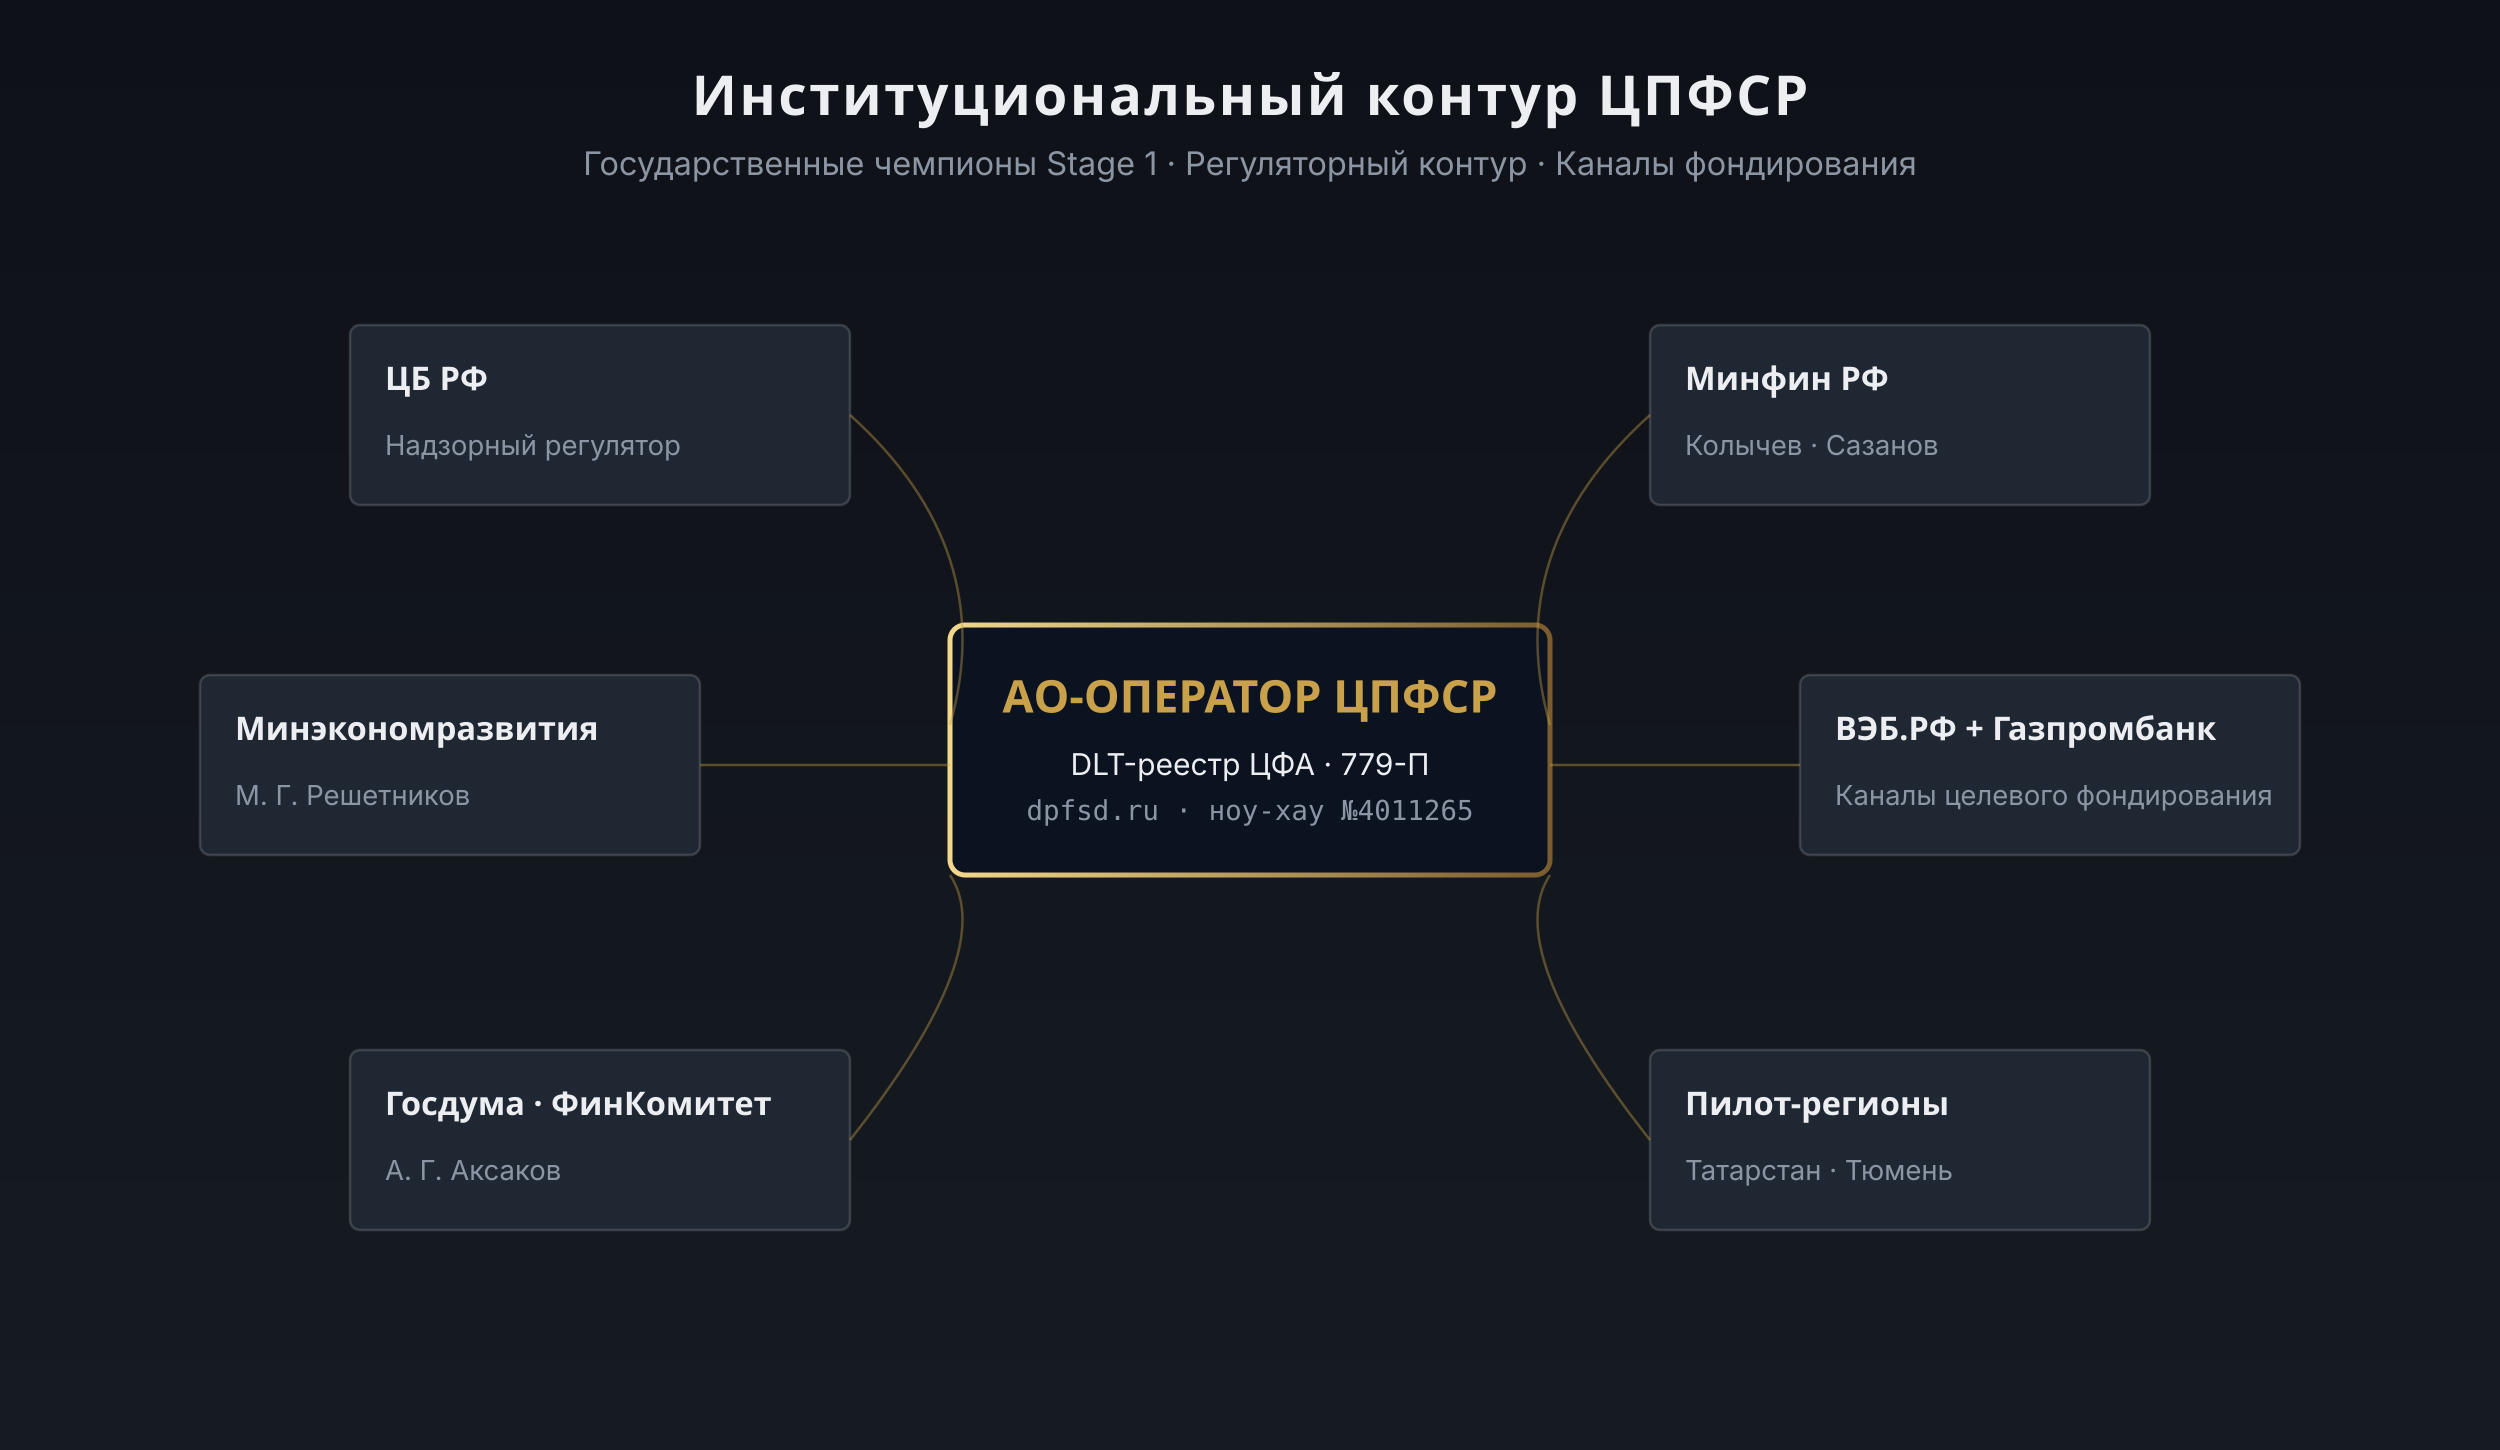
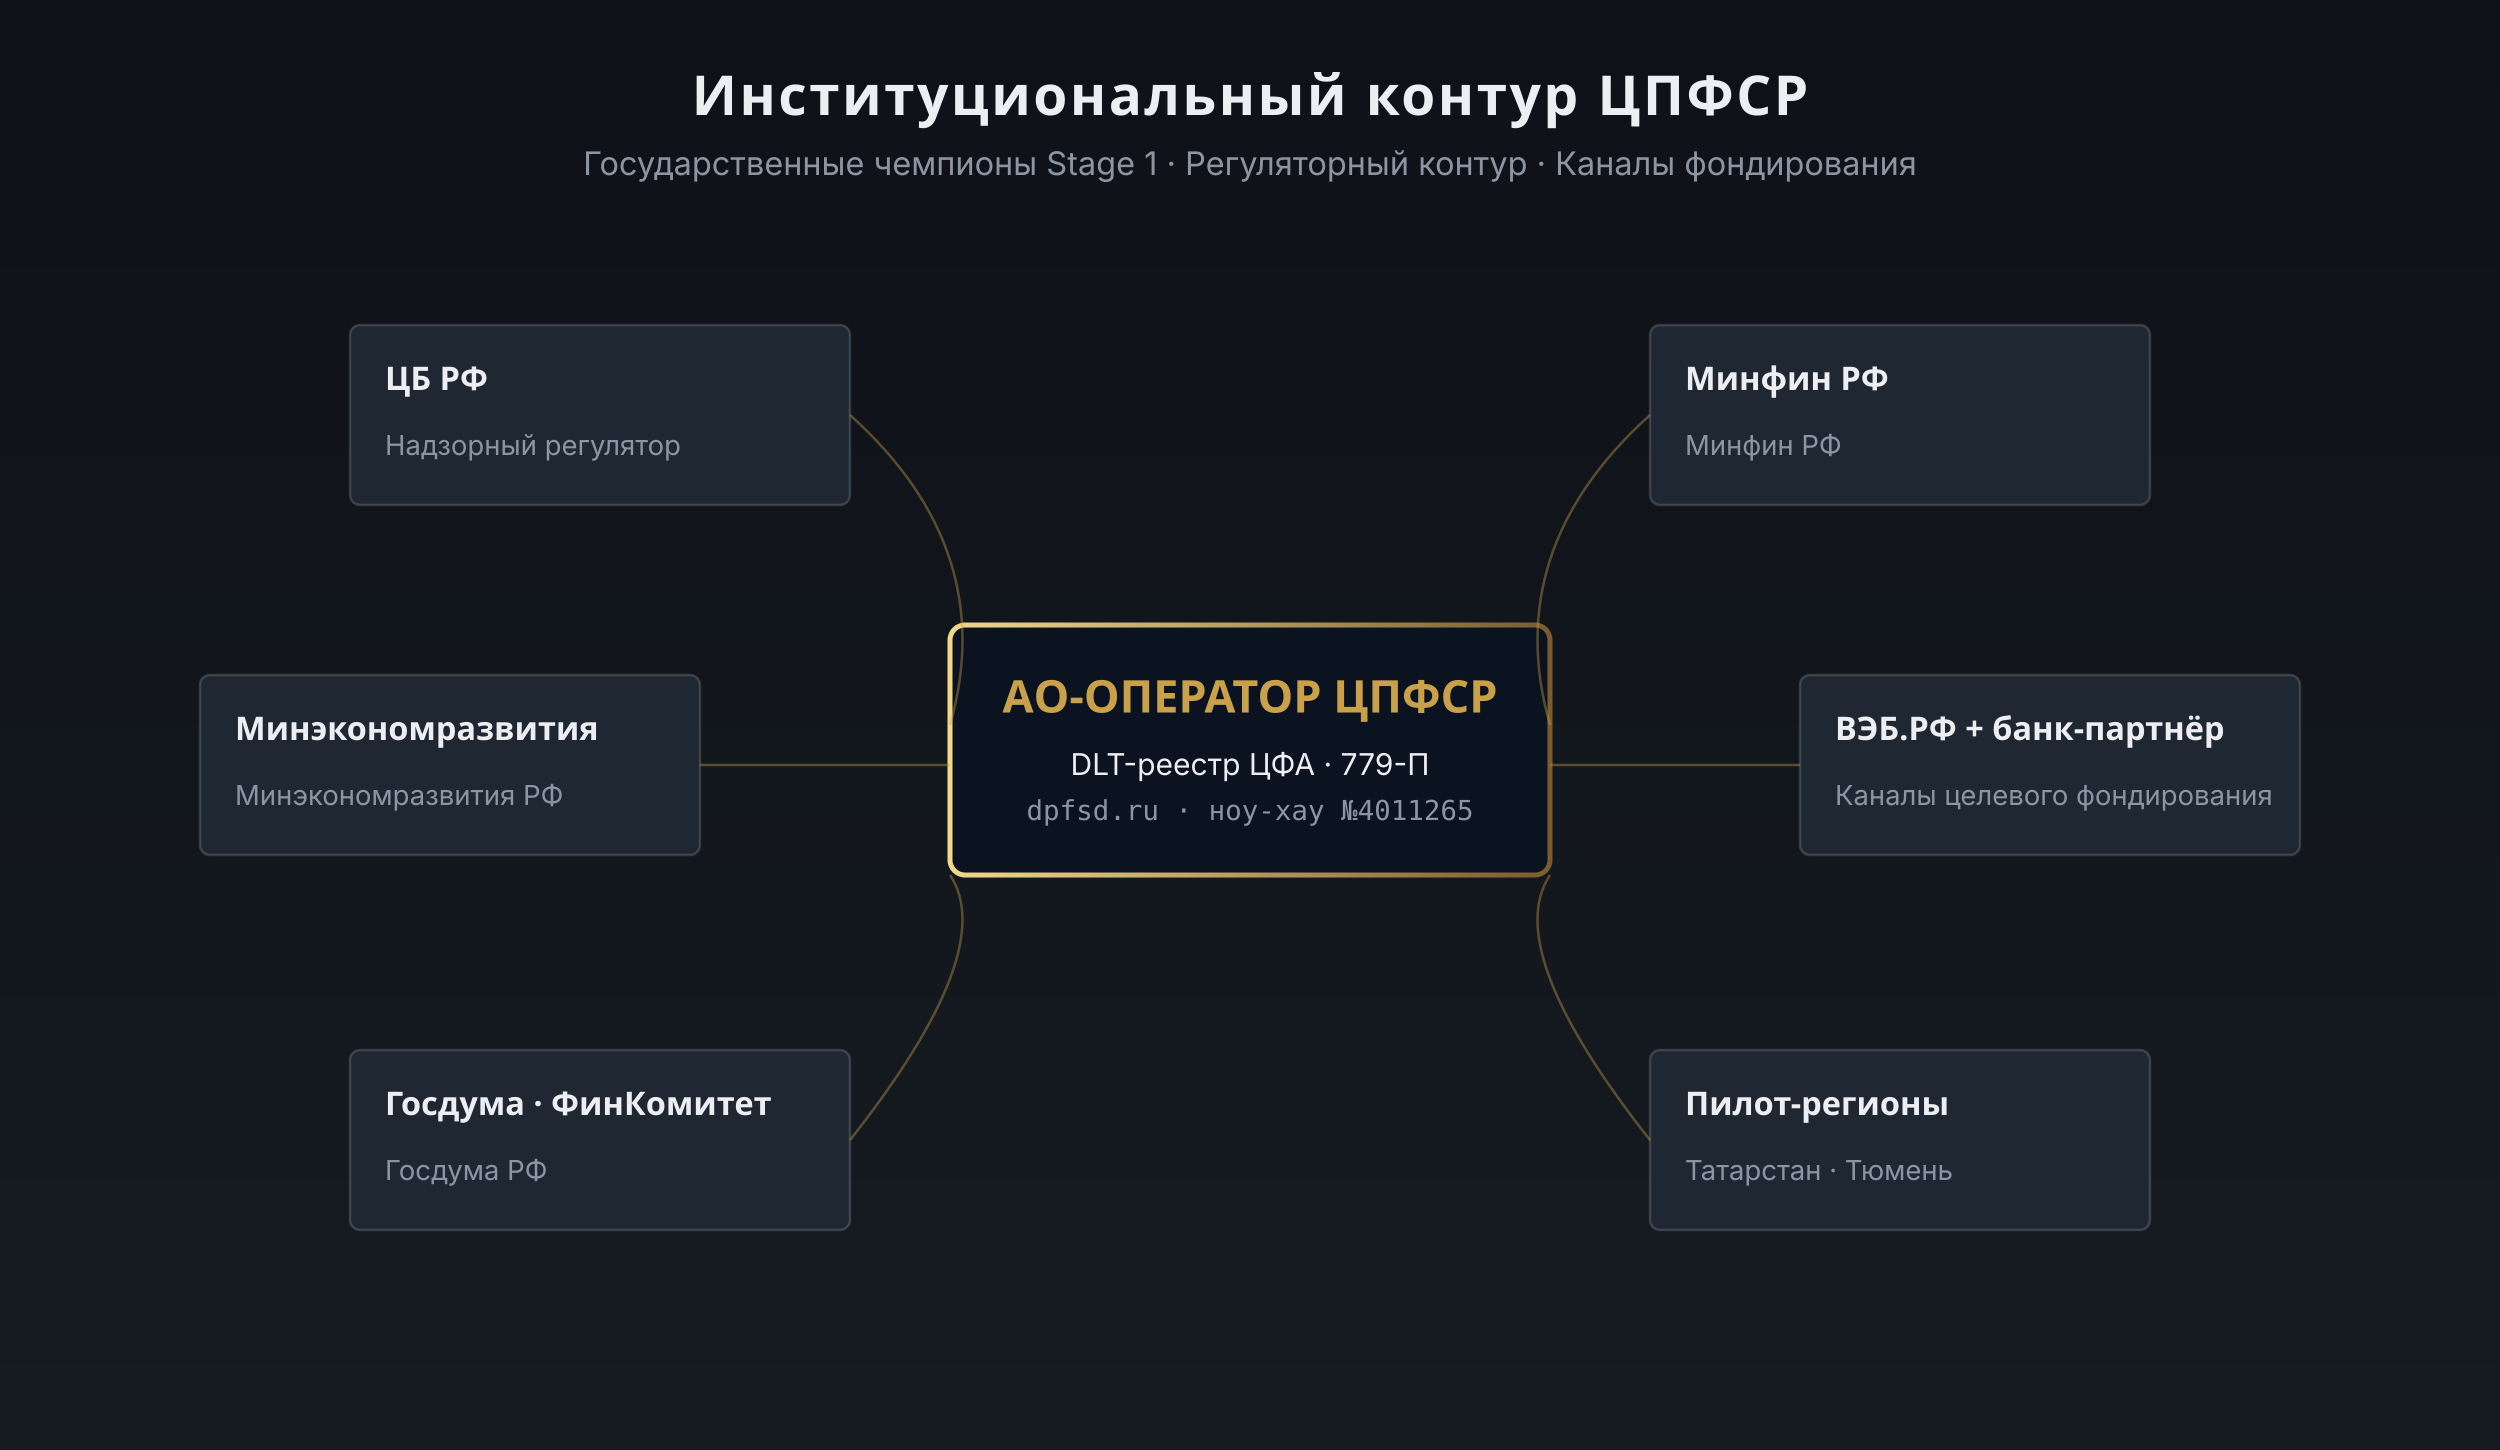
<svg xmlns="http://www.w3.org/2000/svg" viewBox="0 0 1000 580" width="1000" height="580">
  <defs>
    <linearGradient id="bg2" x1="0" y1="0" x2="0" y2="1">
      <stop offset="0%" stop-color="#0E1117" />
      <stop offset="100%" stop-color="#161B22" />
    </linearGradient>
    <linearGradient id="goldStroke" x1="0" y1="0" x2="1" y2="0">
      <stop offset="0%" stop-color="#F2D88A" />
      <stop offset="100%" stop-color="#7A5C2E" />
    </linearGradient>
  </defs>
  <rect width="1000" height="580" fill="url(#bg2)" />
  <text x="500" y="46" text-anchor="middle" font-family="Manrope, sans-serif" font-weight="700" font-size="22" fill="#ECEEF2" letter-spacing="1">Институциональный контур ЦПФСР</text>
  <text x="500" y="70" text-anchor="middle" font-family="Inter, sans-serif" font-size="13" fill="#8C95A4">Государственные чемпионы Stage 1 · Регуляторный контур · Каналы фондирования</text>
  <g>
    <rect x="380" y="250" width="240" height="100" rx="6" fill="#0B1220" stroke="url(#goldStroke)" stroke-width="2" />
    <text x="500" y="285" text-anchor="middle" font-family="Manrope, sans-serif" font-weight="700" font-size="18" fill="#C9A14A">АО-ОПЕРАТОР ЦПФСР</text>
    <text x="500" y="310" text-anchor="middle" font-family="Inter, sans-serif" font-size="12" fill="#ECEEF2">DLT-реестр ЦФА · 779-П</text>
    <text x="500" y="328" text-anchor="middle" font-family="IBM Plex Mono, monospace" font-size="11" fill="#8C95A4">dpfsd.ru · ноу-хау №4011265</text>
  </g>
  <g font-family="Manrope, sans-serif" font-weight="600" font-size="13" fill="#ECEEF2">
    <g transform="translate(140, 130)">
      <rect width="200" height="72" rx="4" fill="#1F2733" stroke="#C9CED6" stroke-opacity="0.2" />
      <text x="14" y="26">ЦБ РФ</text>
      <text x="14" y="52" font-family="Inter, sans-serif" font-weight="400" font-size="11" fill="#8C95A4">Надзорный регулятор</text>
    </g>
    <g transform="translate(660, 130)">
      <rect width="200" height="72" rx="4" fill="#1F2733" stroke="#C9CED6" stroke-opacity="0.2" />
      <text x="14" y="26">Минфин РФ</text>
-       <text x="14" y="52" font-family="Inter, sans-serif" font-weight="400" font-size="11" fill="#8C95A4">Колычев · Сазанов</text>
+       <text x="14" y="52" font-family="Inter, sans-serif" font-weight="400" font-size="11" fill="#8C95A4">Минфин РФ</text>
    </g>
    <g transform="translate(80, 270)">
      <rect width="200" height="72" rx="4" fill="#1F2733" stroke="#C9CED6" stroke-opacity="0.2" />
      <text x="14" y="26">Минэкономразвития</text>
-       <text x="14" y="52" font-family="Inter, sans-serif" font-weight="400" font-size="11" fill="#8C95A4">М. Г. Решетников</text>
+       <text x="14" y="52" font-family="Inter, sans-serif" font-weight="400" font-size="11" fill="#8C95A4">Минэкономразвития РФ</text>
    </g>
    <g transform="translate(720, 270)">
      <rect width="200" height="72" rx="4" fill="#1F2733" stroke="#C9CED6" stroke-opacity="0.2" />
-       <text x="14" y="26">ВЭБ.РФ + Газпромбанк</text>
+       <text x="14" y="26">ВЭБ.РФ + банк-партнёр</text>
      <text x="14" y="52" font-family="Inter, sans-serif" font-weight="400" font-size="11" fill="#8C95A4">Каналы целевого фондирования</text>
    </g>
    <g transform="translate(140, 420)">
      <rect width="200" height="72" rx="4" fill="#1F2733" stroke="#C9CED6" stroke-opacity="0.2" />
      <text x="14" y="26">Госдума · ФинКомитет</text>
-       <text x="14" y="52" font-family="Inter, sans-serif" font-weight="400" font-size="11" fill="#8C95A4">А. Г. Аксаков</text>
+       <text x="14" y="52" font-family="Inter, sans-serif" font-weight="400" font-size="11" fill="#8C95A4">Госдума РФ</text>
    </g>
    <g transform="translate(660, 420)">
      <rect width="200" height="72" rx="4" fill="#1F2733" stroke="#C9CED6" stroke-opacity="0.2" />
      <text x="14" y="26">Пилот-регионы</text>
      <text x="14" y="52" font-family="Inter, sans-serif" font-weight="400" font-size="11" fill="#8C95A4">Татарстан · Тюмень</text>
    </g>
  </g>
  <g stroke="#C9A14A" stroke-width="1" stroke-opacity="0.4" fill="none">
    <path d="M 340 166 Q 400 220 380 290" />
    <path d="M 660 166 Q 600 220 620 290" />
    <path d="M 280 306 L 380 306" />
    <path d="M 720 306 L 620 306" />
    <path d="M 340 456 Q 400 380 380 350" />
    <path d="M 660 456 Q 600 380 620 350" />
  </g>
</svg>
